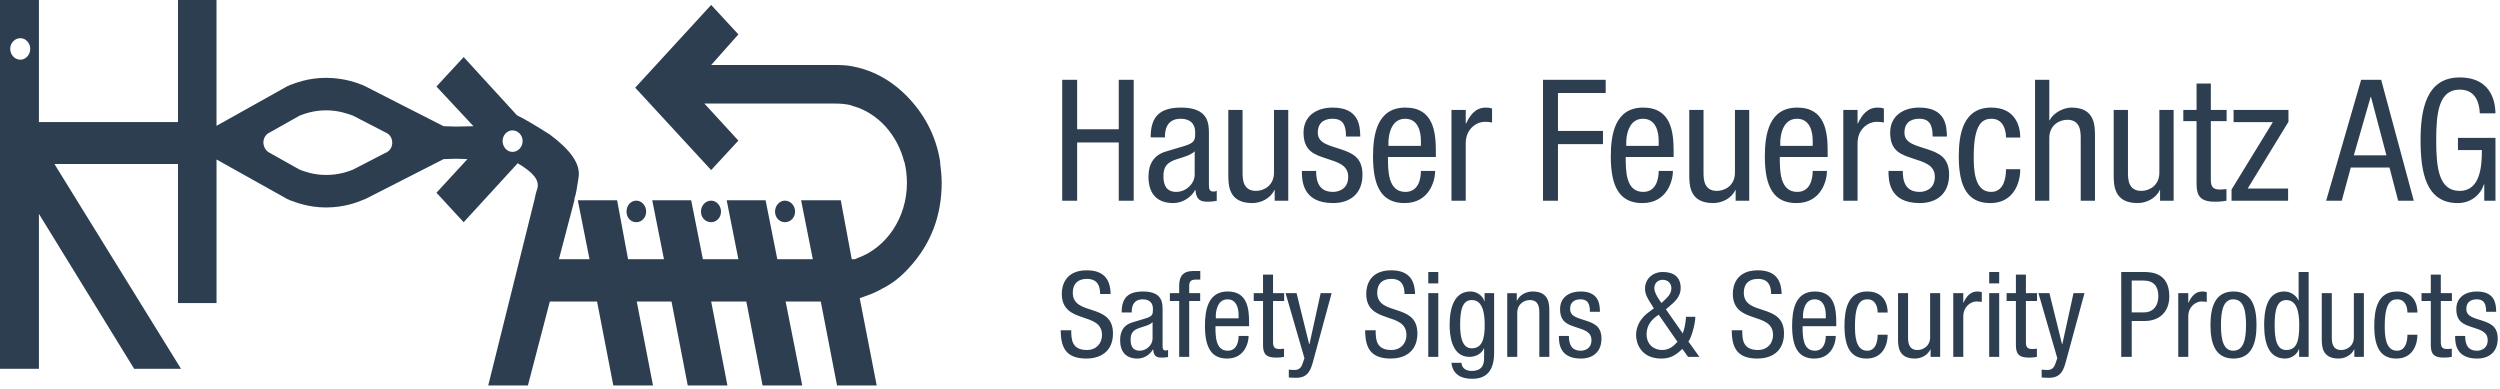
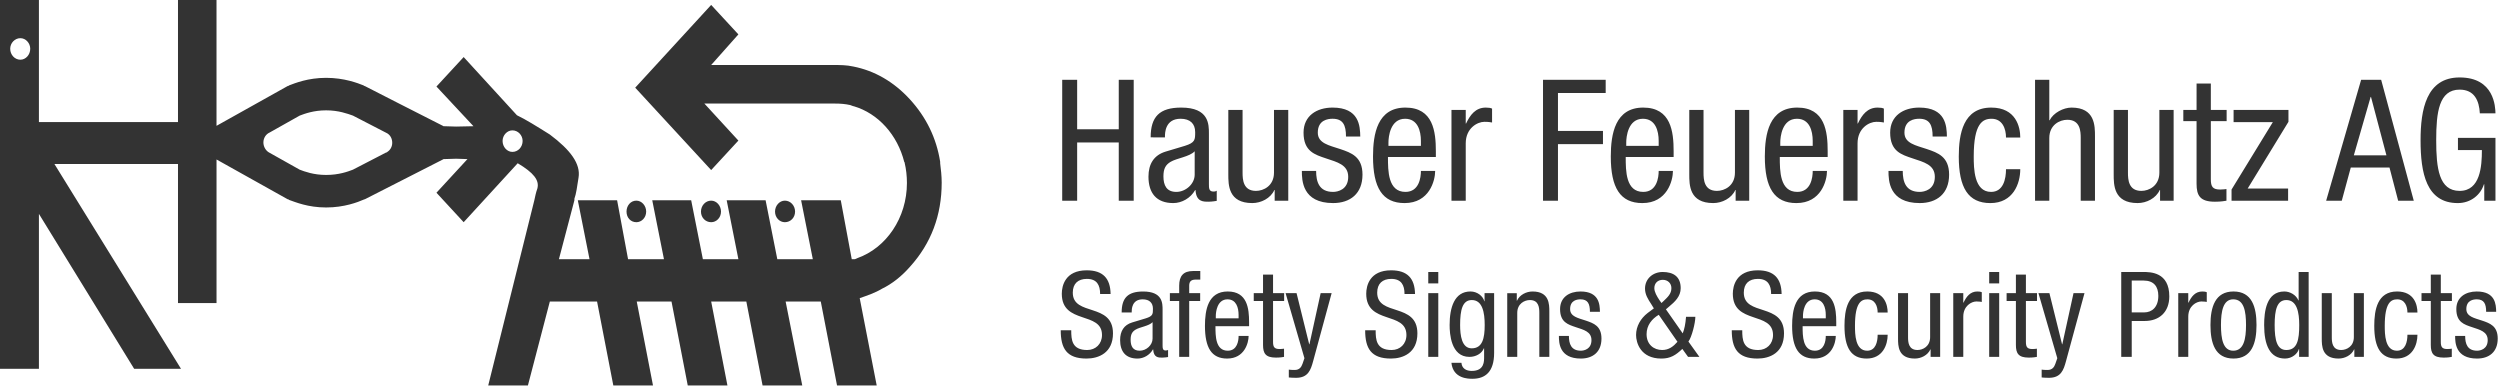
<svg xmlns="http://www.w3.org/2000/svg" width="663px" height="103px" viewBox="0 0 663 103" version="1.1">
  <defs />
  <g id="logo_name_slogan_horizontally" stroke="none" stroke-width="1" fill="none" fill-rule="evenodd">
-     <g id="logo_slogan" fill="#2C3E50">
+     <g id="logo_slogan" fill="#333333">
      <g>
        <g id="logo" fill-rule="nonzero">
          <path d="M168.761,58.928 C170.161,58.928 171.364,57.724 171.364,56.117 C171.364,54.516 170.16,53.211 168.761,53.211 C167.256,53.211 166.153,54.518 166.153,56.117 C166.153,57.724 167.257,58.928 168.761,58.928 L168.761,58.928 Z M188.604,58.928 C190.005,58.928 191.21,57.724 191.21,56.117 C191.21,54.516 190.006,53.211 188.604,53.211 C187.101,53.211 185.898,54.518 185.898,56.117 C185.897,57.724 187.101,58.928 188.604,58.928 L188.604,58.928 Z M208.146,58.928 C209.65,58.928 210.853,57.724 210.853,56.117 C210.853,54.516 209.65,53.211 208.146,53.211 C206.742,53.211 205.538,54.518 205.538,56.117 C205.538,57.724 206.744,58.928 208.146,58.928 L208.146,58.928 Z M249.332,43.295 L249.332,42.895 C248.332,36.581 245.627,31.069 241.316,26.357 C237.008,21.648 231.899,18.742 226.285,17.639 C224.482,17.239 222.777,17.239 220.973,17.239 L220.07,17.239 L219.671,17.239 L188.602,17.239 L195.819,9.12 L188.602,1.306 L168.458,23.253 L188.602,45.101 L195.819,37.282 L186.801,27.465 L219.069,27.465 L220.677,27.465 L221.479,27.465 C222.782,27.465 224.186,27.561 225.486,27.864 C225.79,27.963 226.092,28.065 226.291,28.165 L226.392,28.165 C232.904,30.067 238.016,35.782 239.819,42.996 C239.918,42.996 239.918,43.095 239.918,43.194 C240.318,44.899 240.518,46.703 240.518,48.509 C240.518,57.825 235.006,65.742 227.389,68.45 L227.389,68.45 C227.191,68.55 226.987,68.65 226.686,68.748 L225.884,68.748 L222.974,53.115 L212.454,53.115 L215.56,68.748 L206.143,68.748 L203.038,53.115 L192.717,53.115 L195.822,68.748 L186.404,68.748 L183.3,53.115 L172.976,53.115 L176.083,68.748 L166.564,68.748 L163.657,53.115 L153.235,53.115 L156.342,68.748 L148.222,68.748 L152.329,53.115 L152.329,52.715 C152.831,51.312 153.031,49.606 153.43,47.102 C154.034,43.495 151.325,39.784 145.813,35.676 C142.305,33.473 139.4,31.668 137.093,30.566 L122.965,15.133 L115.746,22.948 L125.565,33.472 L120.957,33.568 L117.751,33.472 C117.751,33.472 117.751,33.568 117.65,33.472 C113.641,31.466 96.804,22.848 96.804,22.848 C96.703,22.848 96.502,22.749 96.402,22.647 C94.898,22.046 91.291,20.642 86.482,20.642 C81.672,20.642 78.264,22.046 76.662,22.647 L76.561,22.747 C76.361,22.747 76.26,22.847 76.06,22.946 L57.419,33.37 L57.419,0 L47.201,0 L47.201,32.367 L10.321,32.367 L10.321,0.002 L0,0.002 L0,97.81 L10.321,97.81 L10.321,56.719 L35.577,97.806 L48.002,97.806 L14.431,43.491 L47.203,43.491 L47.203,80.374 L57.423,80.374 L57.423,42.293 L76.064,52.716 C76.264,52.816 76.365,52.912 76.567,52.912 L76.666,53.016 C78.37,53.615 81.676,55.022 86.486,55.022 C91.297,55.022 94.905,53.616 96.51,52.912 C96.607,52.912 96.708,52.817 96.812,52.817 C96.812,52.817 113.548,44.297 117.656,42.192 L117.755,42.192 L120.962,42.093 L123.968,42.192 L115.748,51.111 L122.965,58.928 L137.295,43.292 C141.503,45.797 143.106,47.803 142.506,50.009 C142.105,51.111 141.904,52.212 141.705,53.112 L129.477,102.222 L140.002,102.222 L145.813,79.972 L158.342,79.972 L162.651,102.222 L173.174,102.222 L168.865,79.972 L178.084,79.972 L182.391,102.222 L192.914,102.222 L188.605,79.972 L197.928,79.972 L202.234,102.222 L212.758,102.222 L208.351,79.972 L215.565,79.972 L217.67,79.972 L221.981,102.222 L232.502,102.222 L227.993,79.071 C229.999,78.371 232.101,77.665 233.905,76.57 C236.612,75.264 239.114,73.261 241.319,70.754 C246.933,64.541 249.738,57.124 249.738,48.405 C249.735,46.702 249.535,44.898 249.332,43.295 L249.332,43.295 Z M5.413,15.835 C3.911,15.835 2.707,14.532 2.707,12.927 C2.707,11.424 3.911,10.123 5.413,10.123 C6.815,10.123 8.019,11.424 8.019,12.927 C8.019,14.532 6.815,15.835 5.413,15.835 L5.413,15.835 Z M102.718,40.285 L102.718,40.285 L102.619,40.385 C102.519,40.385 102.419,40.484 102.319,40.484 L93.601,44.994 C92.301,45.493 89.893,46.396 86.485,46.396 C83.179,46.396 80.774,45.495 79.471,44.994 L71.254,40.383 L71.254,40.383 C70.451,39.882 69.853,38.878 69.853,37.778 C69.853,36.575 70.554,35.572 71.457,35.171 L79.473,30.661 C80.776,30.161 83.18,29.262 86.486,29.262 C89.792,29.262 92.197,30.163 93.601,30.661 L102.718,35.371 L102.718,35.371 C103.522,35.872 104.02,36.776 104.02,37.875 C104.021,38.883 103.52,39.786 102.718,40.285 L102.718,40.285 Z M135.891,40.285 C134.49,40.285 133.284,38.984 133.284,37.38 C133.284,35.877 134.488,34.572 135.891,34.572 C137.395,34.572 138.598,35.877 138.598,37.38 C138.598,38.987 137.394,40.285 135.891,40.285 L135.891,40.285 Z" id="Shape" />
        </g>
        <g id="name_slogan" transform="translate(280, 19)">
          <g id="slogan" transform="translate(0, 0.323967)">
            <path d="M20.659,1.844 L16.695,1.844 L16.695,14.957 L5.661,14.957 L5.661,1.844 L1.697,1.844 L1.697,33.905 L5.661,33.905 L5.661,18.457 L16.695,18.457 L16.695,33.905 L20.659,33.905 L20.659,1.844 Z M28.946,17.11 L28.946,16.884 C28.946,16.031 28.946,12.17 33.089,12.17 C35.61,12.17 36.959,13.472 36.959,15.715 C36.959,17.737 36.959,18.501 34.213,19.356 L29.124,20.881 C26.015,21.826 24.573,24.159 24.573,27.529 C24.573,31.838 26.646,34.53 31.149,34.53 C33.402,34.53 35.744,33.23 36.958,31.073 L37.051,31.073 C37.231,34.168 39.031,34.168 40.472,34.168 C41.418,34.168 42.406,33.992 42.68,33.946 L42.68,31.25 C42.498,31.386 42.272,31.475 41.777,31.475 C40.605,31.475 40.605,30.532 40.605,29.546 L40.605,16.122 C40.605,13.608 40.605,9.207 33.262,9.207 C27.496,9.207 25.155,11.631 25.155,17.105 L28.946,17.11 L28.946,17.11 Z M36.829,26.99 C36.829,29.461 34.442,31.569 31.965,31.569 C29.398,31.569 28.542,29.864 28.542,27.439 C28.542,25.33 29.173,24.387 30.389,23.624 C32.099,22.591 35.432,22.276 36.83,20.795 L36.829,26.99 L36.829,26.99 Z M61.644,9.836 L57.863,9.836 L57.863,26.451 C57.863,29.952 55.116,31.3 53.089,31.3 C49.667,31.3 49.53,28.292 49.53,26.451 L49.53,9.836 L45.748,9.836 L45.748,26.896 C45.748,29.727 45.748,34.53 52.097,34.53 C54.44,34.53 56.963,33.275 57.955,31.072 L58.045,31.072 L58.045,33.904 L61.648,33.904 L61.644,9.836 L61.644,9.836 Z M80.742,16.887 C80.7,14.059 80.429,9.207 73.404,9.207 C69.217,9.207 65.7,11.363 65.7,15.853 C65.7,20.837 68.721,21.693 71.647,22.678 C74.575,23.665 77.547,24.339 77.547,27.572 C77.547,30.987 74.753,31.568 73.536,31.568 C69.842,31.568 69.034,28.92 69.034,26.001 L65.252,26.001 C65.252,28.47 65.339,34.53 73.537,34.53 C78.041,34.53 81.332,32.061 81.332,26.988 C81.332,22.228 78.357,21.195 75.428,20.207 C72.457,19.22 69.48,18.679 69.48,15.853 C69.48,12.484 72.184,12.169 73.4,12.169 C76.147,12.169 76.958,13.831 76.958,16.884 L80.742,16.887 L80.742,16.887 Z M88.218,19.357 L88.218,18.457 C88.218,17.02 88.666,12.172 92.632,12.172 C95.968,12.172 96.824,15.358 96.824,18.052 L96.824,19.356 L88.218,19.356 L88.218,19.357 Z M100.788,22.319 L100.788,20.793 C100.788,15.63 100.112,9.207 92.725,9.207 C85.293,9.207 84.124,16.167 84.124,22.185 C84.124,30.446 86.6,34.533 92.502,34.533 C99.077,34.533 100.607,28.56 100.607,26.001 L96.828,26.001 C96.828,27.798 96.333,31.569 92.727,31.569 C88.087,31.569 88.087,26.001 88.087,22.319 L100.788,22.319 L100.788,22.319 Z M104.929,33.905 L108.713,33.905 L108.713,18.682 C108.713,14.686 111.779,12.982 113.668,12.982 C114.89,12.982 115.332,13.116 115.696,13.163 L115.696,9.479 C115.334,9.298 114.797,9.208 114.03,9.208 C111.328,9.208 109.889,11.139 108.804,13.429 L108.714,13.429 L108.714,9.836 L104.93,9.836 L104.93,33.905 L104.929,33.905 Z M129.207,33.905 L133.172,33.905 L133.172,18.907 L145.108,18.907 L145.108,15.404 L133.172,15.404 L133.172,5.344 L145.827,5.344 L145.827,1.844 L129.207,1.844 L129.207,33.905 Z M151.278,19.357 L151.278,18.457 C151.278,17.02 151.726,12.172 155.694,12.172 C159.026,12.172 159.882,15.358 159.882,18.052 L159.882,19.356 L151.278,19.356 L151.278,19.357 Z M163.846,22.319 L163.846,20.793 C163.846,15.63 163.173,9.207 155.782,9.207 C148.352,9.207 147.182,16.167 147.182,22.185 C147.182,30.446 149.657,34.533 155.556,34.533 C162.132,34.533 163.664,28.56 163.664,26.001 L159.884,26.001 C159.884,27.798 159.383,31.569 155.785,31.569 C151.141,31.569 151.141,26.001 151.141,22.319 L163.846,22.319 L163.846,22.319 Z M183.891,9.836 L180.106,9.836 L180.106,26.451 C180.106,29.952 177.361,31.3 175.334,31.3 C171.909,31.3 171.774,28.292 171.774,26.451 L171.774,9.836 L167.995,9.836 L167.995,26.896 C167.995,29.727 167.995,34.53 174.345,34.53 C176.683,34.53 179.208,33.275 180.202,31.072 L180.29,31.072 L180.29,33.904 L183.892,33.904 L183.892,9.836 L183.891,9.836 Z M192.13,19.357 L192.13,18.457 C192.13,17.02 192.581,12.172 196.547,12.172 C199.881,12.172 200.731,15.358 200.731,18.052 L200.731,19.356 L192.13,19.356 L192.13,19.357 Z M204.699,22.319 L204.699,20.793 C204.699,15.63 204.023,9.207 196.636,9.207 C189.202,9.207 188.033,16.167 188.033,22.185 C188.033,30.446 190.508,34.533 196.408,34.533 C202.986,34.533 204.518,28.56 204.518,26.001 L200.736,26.001 C200.736,27.798 200.238,31.569 196.64,31.569 C192.001,31.569 192.001,26.001 192.001,22.319 L204.699,22.319 L204.699,22.319 Z M208.844,33.905 L212.623,33.905 L212.623,18.682 C212.623,14.686 215.687,12.982 217.58,12.982 C218.796,12.982 219.24,13.116 219.606,13.163 L219.606,9.479 C219.24,9.298 218.705,9.208 217.943,9.208 C215.237,9.208 213.798,11.139 212.713,13.429 L212.626,13.429 L212.626,9.836 L208.845,9.836 L208.845,33.905 L208.844,33.905 Z M236.318,16.887 C236.275,14.059 236.001,9.207 228.976,9.207 C224.791,9.207 221.272,11.363 221.272,15.853 C221.272,20.837 224.293,21.693 227.221,22.678 C230.145,23.665 233.119,24.339 233.119,27.572 C233.119,30.987 230.327,31.568 229.109,31.568 C225.414,31.568 224.606,28.92 224.606,26.001 L220.826,26.001 C220.826,28.47 220.911,34.53 229.111,34.53 C233.614,34.53 236.903,32.061 236.903,26.988 C236.903,22.228 233.93,21.195 231.004,20.207 C228.03,19.22 225.057,18.679 225.057,15.853 C225.057,12.484 227.757,12.169 228.973,12.169 C231.722,12.169 232.532,13.831 232.532,16.884 L236.318,16.887 L236.318,16.887 Z M255.776,17.154 C255.776,14.372 254.65,9.208 248.075,9.208 C240.642,9.208 239.468,16.168 239.468,22.187 C239.468,30.449 241.946,34.534 247.847,34.534 C253.88,34.534 255.774,29.37 255.774,25.553 L251.992,25.553 C251.992,28.158 251.273,31.569 248.03,31.569 C243.481,31.569 243.433,25.285 243.433,22.143 C243.433,13.34 245.822,12.173 248.164,12.173 C251.045,12.173 251.994,14.82 251.994,17.156 L255.776,17.154 L255.776,17.154 Z M259.691,33.905 L263.474,33.905 L263.474,17.292 C263.474,13.79 266.224,12.441 268.251,12.441 C271.67,12.441 271.807,15.449 271.807,17.292 L271.807,33.905 L275.589,33.905 L275.589,16.84 C275.589,14.013 275.589,9.208 269.374,9.208 C267.214,9.208 264.556,10.597 263.565,12.575 L263.474,12.575 L263.474,1.844 L259.694,1.844 L259.694,33.905 L259.691,33.905 Z M296.446,9.836 L292.664,9.836 L292.664,26.451 C292.664,29.952 289.914,31.3 287.891,31.3 C284.466,31.3 284.334,28.292 284.334,26.451 L284.334,9.836 L280.55,9.836 L280.55,26.896 C280.55,29.727 280.55,34.53 286.9,34.53 C289.239,34.53 291.763,33.275 292.759,31.072 L292.848,31.072 L292.848,33.904 L296.449,33.904 L296.446,9.836 L296.446,9.836 Z M302.528,9.836 L299.016,9.836 L299.016,12.801 L302.528,12.801 L302.528,29.413 C302.528,32.557 303.472,34.171 307.392,34.171 C308.969,34.171 309.962,33.995 310.456,33.905 L310.456,30.807 C310.05,30.851 309.599,30.942 308.789,30.942 C306.808,30.942 306.314,30.178 306.314,28.246 L306.314,12.802 L310.503,12.802 L310.503,9.838 L306.314,9.838 L306.314,2.833 L302.532,2.833 L302.528,9.836 L302.528,9.836 Z M312.347,13.07 L322.753,13.07 L311.806,30.942 L311.806,33.905 L326.805,33.905 L326.805,30.674 L316.085,30.674 L326.898,12.98 L326.898,9.838 L312.348,9.838 L312.347,13.07 L312.347,13.07 Z M336.896,33.905 L341.037,33.905 L343.426,25.103 L353.692,25.103 L355.99,33.905 L360.132,33.905 L351.484,1.844 L346.17,1.844 L336.896,33.905 Z M348.695,6.38 L348.787,6.38 L352.882,21.869 L344.236,21.869 L348.695,6.38 Z M381.799,10.734 C381.755,9.074 381.533,1.216 372.298,1.216 C363.423,1.216 361.934,9.791 361.934,17.873 C361.934,26.493 363.421,34.533 371.803,34.533 C375.312,34.533 377.883,32.287 378.736,29.548 L378.826,29.548 L378.826,33.905 L381.797,33.905 L381.797,17.244 L371.848,17.244 L371.848,20.475 L378.197,20.475 C378.197,24.744 377.792,31.299 372.296,31.299 C366.802,31.299 366.081,25.281 366.081,17.872 C366.081,10.462 366.804,4.446 372.296,4.446 C376.215,4.446 377.474,7.366 377.655,10.733 L381.799,10.733 L381.799,10.734 Z" id="Shape" fill-rule="nonzero" />
            <path d="M14.528,58.639 C14.466,54.51 12.504,52.363 8.2,52.363 C2.474,52.363 1.589,56.493 1.589,58.574 C1.589,66.84 12.25,63.15 12.25,69.518 C12.25,71.916 10.543,73.499 8.329,73.499 C4.249,73.499 4.091,70.781 4.091,68.26 L1.306,68.26 C1.306,73.055 2.857,75.766 8.14,75.766 C11.335,75.766 15.162,74.284 15.162,69.08 C15.162,60.848 4.503,64.636 4.503,58.294 C4.503,55.894 5.896,54.638 8.236,54.638 C10.894,54.638 11.75,56.278 11.75,58.639 L14.528,58.639 L14.528,58.639 L14.528,58.639 Z M20.128,63.531 L20.128,63.372 C20.128,62.771 20.128,60.061 23.039,60.061 C24.811,60.061 25.758,60.98 25.758,62.553 C25.758,63.97 25.758,64.511 23.827,65.11 L20.254,66.186 C18.071,66.844 17.055,68.486 17.055,70.852 C17.055,73.879 18.509,75.769 21.676,75.769 C23.259,75.769 24.905,74.855 25.755,73.344 L25.821,73.344 C25.947,75.518 27.213,75.518 28.224,75.518 C28.887,75.518 29.584,75.393 29.772,75.36 L29.772,73.468 C29.648,73.562 29.487,73.623 29.137,73.623 C28.317,73.623 28.317,72.961 28.317,72.268 L28.317,62.839 C28.317,61.075 28.317,57.983 23.161,57.983 C19.111,57.983 17.464,59.685 17.464,63.534 L20.126,63.534 L20.126,63.531 L20.128,63.531 Z M25.662,70.469 C25.662,72.206 23.987,73.685 22.246,73.685 C20.443,73.685 19.842,72.486 19.842,70.78 C19.842,69.299 20.287,68.638 21.14,68.104 C22.343,67.376 24.685,67.152 25.665,66.115 L25.662,70.469 L25.662,70.469 Z M32.72,75.325 L35.377,75.325 L35.377,60.502 L38.285,60.502 L38.285,58.421 L35.377,58.421 L35.377,56.437 C35.377,55.267 35.945,54.826 37.083,54.826 L38.317,54.826 L38.317,52.551 L36.389,52.551 C33.824,52.551 32.719,53.877 32.719,56.437 L32.719,58.42 L30.25,58.42 L30.25,60.502 L32.719,60.502 L32.72,75.325 L32.72,75.325 Z M42.432,65.107 L42.432,64.475 C42.432,63.467 42.751,60.06 45.532,60.06 C47.872,60.06 48.474,62.3 48.474,64.19 L48.474,65.106 L42.432,65.106 L42.432,65.107 Z M51.258,67.188 L51.258,66.115 C51.258,62.487 50.782,57.977 45.594,57.977 C40.373,57.977 39.553,62.867 39.553,67.092 C39.553,72.893 41.293,75.765 45.439,75.765 C50.058,75.765 51.133,71.569 51.133,69.771 L48.477,69.771 C48.477,71.034 48.13,73.684 45.599,73.684 C42.34,73.684 42.34,69.771 42.34,67.187 L51.258,67.188 L51.258,67.188 Z M54.958,58.418 L52.493,58.418 L52.493,60.501 L54.958,60.501 L54.958,72.168 C54.958,74.379 55.622,75.512 58.376,75.512 C59.481,75.512 60.179,75.383 60.526,75.321 L60.526,73.144 C60.24,73.175 59.924,73.24 59.355,73.24 C57.961,73.24 57.612,72.7 57.612,71.344 L57.612,60.498 L60.555,60.498 L60.555,58.418 L57.612,58.418 L57.612,53.498 L54.956,53.498 L54.956,58.418 L54.958,58.418 Z M65.937,75.671 L65.431,77.15 C65.114,78.067 64.578,78.792 63.342,78.792 C62.679,78.792 62.171,78.762 61.792,78.698 L61.792,80.779 C62.235,80.81 62.677,80.872 63.719,80.872 C66.913,80.872 67.613,78.792 68.245,76.456 L73.15,58.415 L70.237,58.415 L67.263,71.979 L67.199,71.979 L63.848,58.421 L60.938,58.421 L65.937,75.671 Z M95.265,58.639 C95.202,54.51 93.239,52.363 88.936,52.363 C83.211,52.363 82.323,56.493 82.323,58.574 C82.323,66.84 92.985,63.15 92.985,69.518 C92.985,71.916 91.277,73.499 89.063,73.499 C84.984,73.499 84.824,70.781 84.824,68.26 L82.04,68.26 C82.04,73.055 83.588,75.766 88.875,75.766 C92.069,75.766 95.894,74.284 95.894,69.08 C95.894,60.848 85.232,64.636 85.232,58.294 C85.232,55.894 86.625,54.638 88.966,54.638 C91.623,54.638 92.479,56.278 92.479,58.639 L95.261,58.639 L95.265,58.639 L95.265,58.639 Z M98.776,75.325 L101.434,75.325 L101.434,58.418 L98.776,58.418 L98.776,75.325 Z M98.776,55.837 L101.434,55.837 L101.434,52.808 L98.776,52.808 L98.776,55.837 Z M110.323,60.248 C113.171,60.248 113.742,63.592 113.742,66.873 C113.742,70.34 113.171,73.053 110.294,73.053 C107.638,73.053 107.224,69.612 107.224,66.873 C107.223,62.835 107.854,60.248 110.323,60.248 L110.323,60.248 Z M116.239,58.418 L113.707,58.418 L113.707,60.563 L113.644,60.563 C113.297,59.238 111.808,57.976 109.976,57.976 C105.675,57.976 104.44,62.297 104.44,66.872 C104.44,69.108 104.756,75.322 109.693,75.322 C111.367,75.322 112.953,74.472 113.523,73.052 L113.584,73.052 L113.584,75.262 C113.584,76.429 113.71,79.044 110.294,79.044 C108.901,79.044 107.697,78.44 107.572,76.897 L104.917,76.897 C105.358,81.128 109.442,81.128 110.484,81.128 C113.902,81.128 116.242,79.3 116.242,74.249 L116.242,58.418 L116.239,58.418 Z M119.719,75.325 L122.376,75.325 L122.376,63.658 C122.376,61.199 124.307,60.249 125.728,60.249 C128.135,60.249 128.228,62.362 128.228,63.658 L128.228,75.325 L130.884,75.325 L130.884,63.34 C130.884,61.354 130.884,57.98 126.425,57.98 C124.78,57.98 123.005,58.861 122.312,60.408 L122.251,60.408 L122.251,58.424 L119.718,58.424 L119.718,75.327 L119.719,75.327 L119.719,75.325 Z M144.301,63.37 C144.269,61.383 144.079,57.979 139.142,57.979 C136.201,57.979 133.732,59.49 133.732,62.647 C133.732,66.144 135.855,66.746 137.909,67.442 C139.971,68.134 142.055,68.609 142.055,70.876 C142.055,73.271 140.091,73.682 139.241,73.682 C136.645,73.682 136.074,71.822 136.074,69.773 L133.42,69.773 C133.42,71.51 133.483,75.766 139.239,75.766 C142.401,75.766 144.71,74.032 144.71,70.469 C144.71,67.12 142.624,66.402 140.57,65.703 C138.481,65.009 136.394,64.633 136.394,62.644 C136.394,60.28 138.289,60.058 139.145,60.058 C141.076,60.058 141.646,61.225 141.646,63.37 L144.301,63.37 L144.301,63.37 Z M160.625,61.036 L160.088,60.28 C159.395,59.241 158.73,58.106 158.73,57.093 C158.73,55.802 159.614,54.885 160.973,54.885 C162.304,54.885 163.255,55.803 163.255,57.093 C163.255,58.611 162.241,59.488 161.227,60.472 L160.625,61.036 Z M164.866,71.319 C163.788,72.55 162.586,73.497 160.814,73.497 C158.603,73.497 156.673,72.044 156.673,69.299 C156.673,66.934 158.098,65.235 159.901,64.158 L164.866,71.319 Z M161.796,62.706 L162.614,62.014 C164.165,60.721 165.719,59.302 165.719,57.096 C165.719,54.036 163.785,52.807 160.94,52.807 C158.376,52.807 156.258,54.573 156.258,57.219 C156.258,58.801 157.078,60.06 157.903,61.321 L158.604,62.458 L156.955,63.686 C155.118,65.107 153.886,67.19 153.886,69.52 C153.886,71.571 155.086,75.768 160.592,75.768 C163.027,75.768 164.419,74.851 166.157,73.209 L167.679,75.325 L170.685,75.325 L167.767,71.258 C168.629,70.152 169.607,66.337 169.607,64.696 L167.137,64.696 C166.982,66.682 166.699,67.948 166.257,69.082 L161.796,62.706 Z M192.484,58.639 C192.42,54.51 190.46,52.363 186.158,52.363 C180.431,52.363 179.544,56.493 179.544,58.574 C179.544,66.84 190.207,63.15 190.207,69.518 C190.207,71.916 188.5,73.499 186.287,73.499 C182.204,73.499 182.044,70.781 182.044,68.26 L179.263,68.26 C179.263,73.055 180.809,75.766 186.094,75.766 C189.295,75.766 193.12,74.284 193.12,69.08 C193.12,60.848 182.456,64.636 182.456,58.294 C182.456,55.894 183.85,54.638 186.192,54.638 C188.848,54.638 189.7,56.278 189.7,58.639 L192.484,58.639 L192.484,58.639 L192.484,58.639 Z M198.147,65.107 L198.147,64.475 C198.147,63.467 198.464,60.06 201.248,60.06 C203.588,60.06 204.194,62.3 204.194,64.19 L204.194,65.106 L198.147,65.106 L198.147,65.107 Z M206.972,67.188 L206.972,66.115 C206.972,62.487 206.499,57.977 201.31,57.977 C196.089,57.977 195.269,62.867 195.269,67.092 C195.269,72.893 197.014,75.765 201.155,75.765 C205.774,75.765 206.849,71.569 206.849,69.771 L204.196,69.771 C204.196,71.034 203.843,73.684 201.311,73.684 C198.055,73.684 198.055,69.771 198.055,67.187 L206.972,67.188 L206.972,67.188 Z M220.608,63.557 C220.608,61.604 219.819,57.977 215.198,57.977 C209.975,57.977 209.157,62.867 209.157,67.092 C209.157,72.893 210.898,75.765 215.043,75.765 C219.282,75.765 220.611,72.139 220.611,69.456 L217.952,69.456 C217.952,71.287 217.444,73.685 215.171,73.685 C211.976,73.685 211.94,69.273 211.94,67.063 C211.94,60.881 213.62,60.061 215.265,60.061 C217.289,60.061 217.952,61.921 217.952,63.561 L220.608,63.557 L220.608,63.557 Z M234.528,58.418 L231.87,58.418 L231.87,70.087 C231.87,72.547 229.942,73.496 228.518,73.496 C226.112,73.496 226.015,71.381 226.015,70.087 L226.015,58.418 L223.36,58.418 L223.36,70.406 C223.36,72.392 223.36,75.765 227.818,75.765 C229.468,75.765 231.235,74.884 231.934,73.338 L231.996,73.338 L231.996,75.324 L234.529,75.324 L234.529,58.418 L234.528,58.418 Z M238.005,75.325 L240.663,75.325 L240.663,64.633 C240.663,61.824 242.818,60.625 244.147,60.625 C244.998,60.625 245.319,60.718 245.568,60.751 L245.568,58.167 C245.316,58.039 244.933,57.979 244.395,57.979 C242.498,57.979 241.484,59.335 240.726,60.942 L240.662,60.942 L240.662,58.423 L238.004,58.423 L238.004,75.325 L238.005,75.325 Z M247.531,75.325 L250.186,75.325 L250.186,58.418 L247.531,58.418 L247.531,75.325 Z M247.531,55.837 L250.186,55.837 L250.186,52.808 L247.531,52.808 L247.531,55.837 Z M254.618,58.418 L252.152,58.418 L252.152,60.501 L254.618,60.501 L254.618,72.168 C254.618,74.379 255.281,75.512 258.033,75.512 C259.142,75.512 259.838,75.383 260.185,75.321 L260.185,73.144 C259.9,73.175 259.584,73.24 259.014,73.24 C257.621,73.24 257.27,72.7 257.27,71.344 L257.27,60.498 L260.215,60.498 L260.215,58.418 L257.27,58.418 L257.27,53.498 L254.617,53.498 L254.618,58.418 L254.618,58.418 Z M265.596,75.671 L265.085,77.15 C264.771,78.067 264.234,78.792 262.999,78.792 C262.336,78.792 261.825,78.762 261.448,78.698 L261.448,80.779 C261.894,80.81 262.336,80.872 263.379,80.872 C266.577,80.872 267.272,78.792 267.903,76.456 L272.808,58.415 L269.896,58.415 L266.922,71.979 L266.86,71.979 L263.505,58.415 L260.594,58.415 L265.596,75.671 Z M282.554,75.325 L285.335,75.325 L285.335,65.8 L288.785,65.8 C292.613,65.8 295.3,63.469 295.3,59.273 C295.3,52.805 290.27,52.805 288.311,52.805 L282.552,52.805 L282.554,75.325 L282.554,75.325 Z M285.335,55.077 L288.469,55.077 C291.219,55.077 292.389,56.686 292.389,59.144 C292.389,62.141 290.681,63.525 288.654,63.525 L285.334,63.525 L285.335,55.077 L285.335,55.077 Z M297.675,75.325 L300.33,75.325 L300.33,64.633 C300.33,61.824 302.483,60.625 303.812,60.625 C304.665,60.625 304.983,60.718 305.235,60.751 L305.235,58.167 C304.98,58.039 304.601,57.979 304.06,57.979 C302.161,57.979 301.151,59.335 300.394,60.942 L300.327,60.942 L300.327,58.423 L297.672,58.423 L297.675,75.325 L297.675,75.325 Z M306.214,66.87 C306.214,71.633 307.414,75.763 312.322,75.763 C317.195,75.763 318.425,71.634 318.425,66.87 C318.425,62.109 317.226,57.977 312.322,57.977 C307.449,57.98 306.214,62.109 306.214,66.87 L306.214,66.87 Z M312.255,73.684 C309.538,73.684 309.001,70.531 309.001,66.87 C309.001,63.214 309.571,60.057 312.255,60.057 C315.106,60.057 315.644,63.21 315.644,66.87 C315.644,70.531 315.074,73.684 312.255,73.684 L312.255,73.684 Z M323.237,66.87 C323.237,62.835 323.867,60.248 326.338,60.248 C329.183,60.248 329.756,63.592 329.756,66.87 C329.756,70.717 329.278,73.499 326.338,73.499 C323.866,73.499 323.237,70.911 323.237,66.87 L323.237,66.87 Z M332.254,52.807 L329.596,52.807 L329.596,60.345 L329.534,60.345 C328.932,58.891 327.318,57.977 325.801,57.977 C321.024,57.977 320.452,63.34 320.452,66.872 C320.452,72.203 321.977,75.763 325.991,75.763 C327.828,75.763 329.312,74.502 329.661,73.244 L329.725,73.244 L329.725,75.321 L332.254,75.321 L332.254,52.807 L332.254,52.807 Z M346.899,58.418 L344.242,58.418 L344.242,70.087 C344.242,72.547 342.312,73.496 340.89,73.496 C338.486,73.496 338.391,71.381 338.391,70.087 L338.391,58.418 L335.731,58.418 L335.731,70.406 C335.731,72.392 335.731,75.765 340.192,75.765 C341.839,75.765 343.609,74.884 344.305,73.338 L344.371,73.338 L344.371,75.324 L346.901,75.324 L346.901,58.418 L346.899,58.418 Z M361.104,63.557 C361.104,61.604 360.316,57.977 355.697,57.977 C350.474,57.977 349.654,62.867 349.654,67.092 C349.654,72.893 351.397,75.765 355.539,75.765 C359.779,75.765 361.105,72.139 361.105,69.456 L358.45,69.456 C358.45,71.287 357.943,73.685 355.666,73.685 C352.467,73.685 352.437,69.273 352.437,67.063 C352.437,60.881 354.111,60.061 355.756,60.061 C357.781,60.061 358.449,61.921 358.449,63.561 L361.104,63.557 L361.104,63.557 Z M364.649,58.418 L362.185,58.418 L362.185,60.501 L364.649,60.501 L364.649,72.168 C364.649,74.379 365.312,75.512 368.067,75.512 C369.177,75.512 369.869,75.383 370.216,75.321 L370.216,73.144 C369.933,73.175 369.617,73.24 369.044,73.24 C367.652,73.24 367.303,72.7 367.303,71.344 L367.303,60.498 L370.245,60.498 L370.245,58.418 L367.303,58.418 L367.303,53.498 L364.645,53.498 L364.649,58.418 L364.649,58.418 Z M381.984,63.37 C381.955,61.383 381.765,57.979 376.828,57.979 C373.886,57.979 371.417,59.49 371.417,62.647 C371.417,66.144 373.538,66.746 375.598,67.442 C377.651,68.134 379.739,68.609 379.739,70.876 C379.739,73.271 377.777,73.682 376.923,73.682 C374.332,73.682 373.762,71.822 373.762,69.773 L371.101,69.773 C371.101,71.51 371.168,75.766 376.923,75.766 C380.087,75.766 382.395,74.032 382.395,70.469 C382.395,67.12 380.309,66.402 378.252,65.703 C376.165,65.009 374.072,64.633 374.072,62.644 C374.072,60.28 375.975,60.058 376.828,60.058 C378.757,60.058 379.327,61.225 379.327,63.37 L381.984,63.37 L381.984,63.37 Z" id="Shape" fill-rule="nonzero" />
          </g>
        </g>
      </g>
    </g>
  </g>
</svg>
